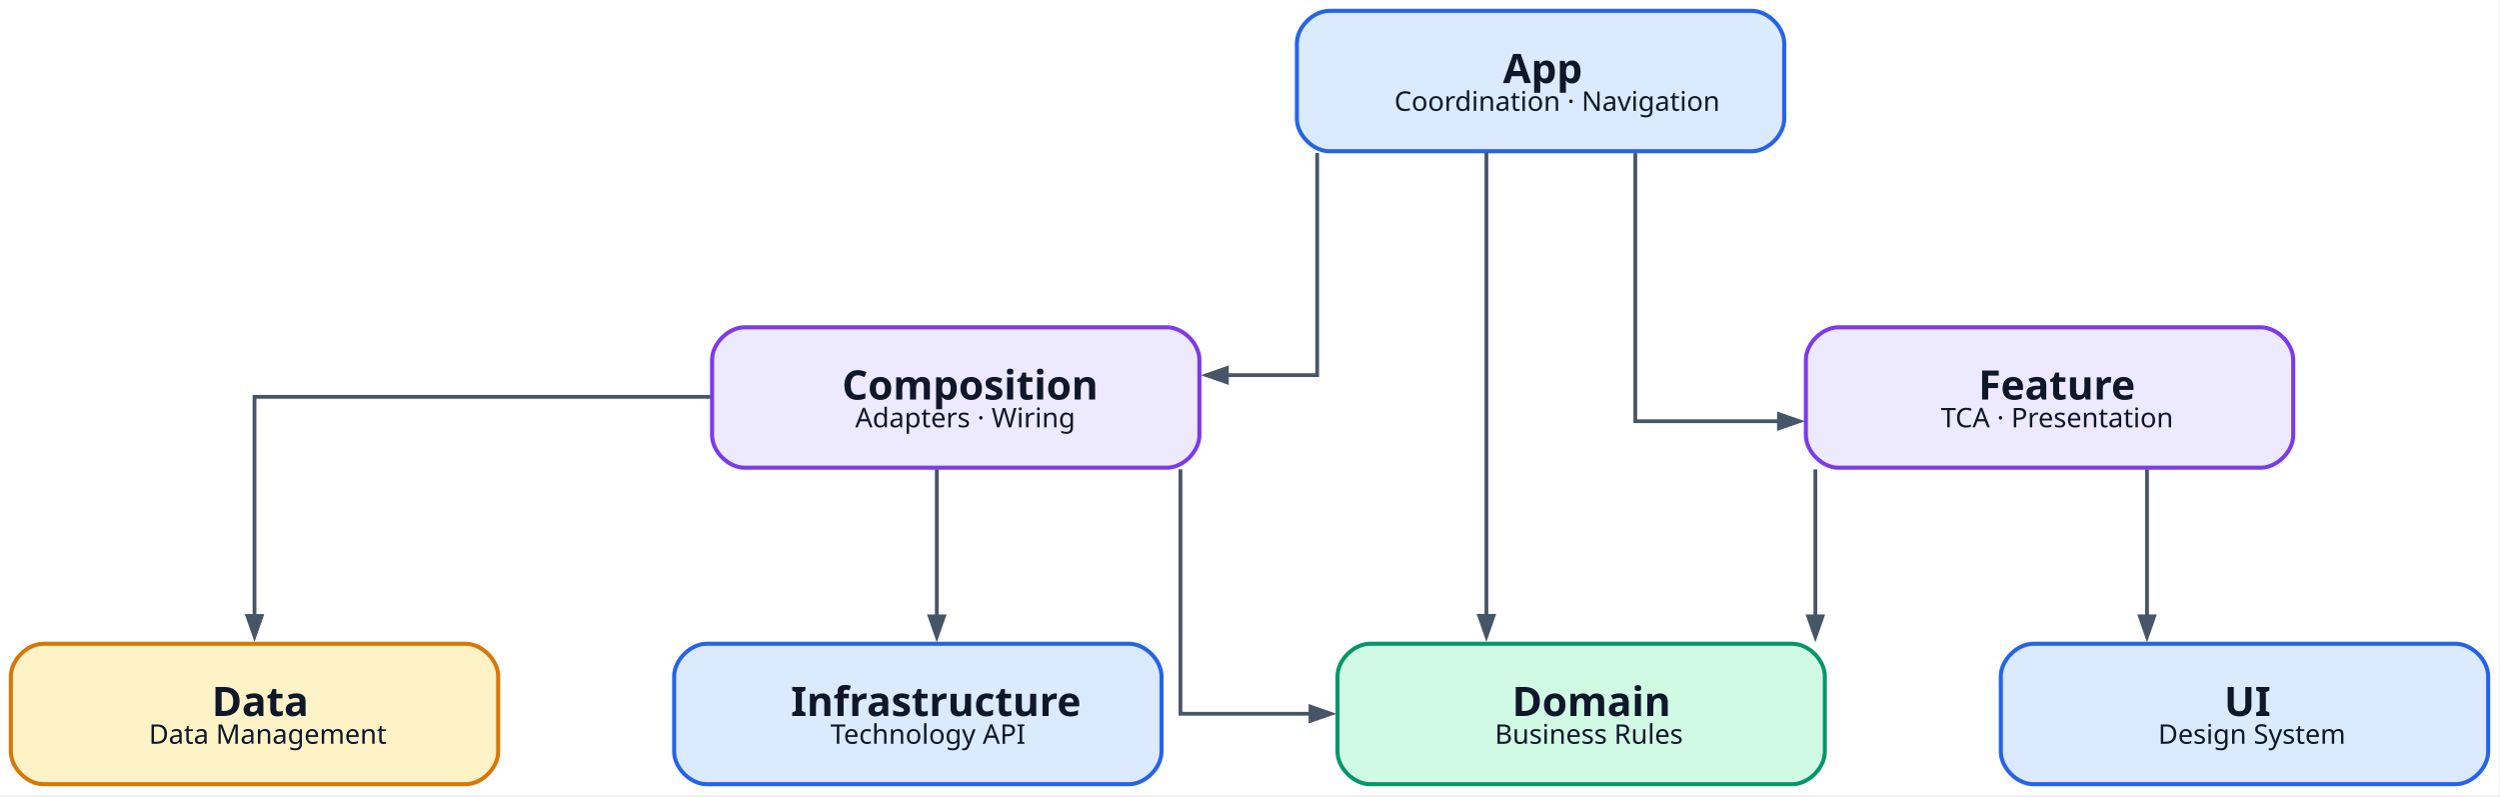
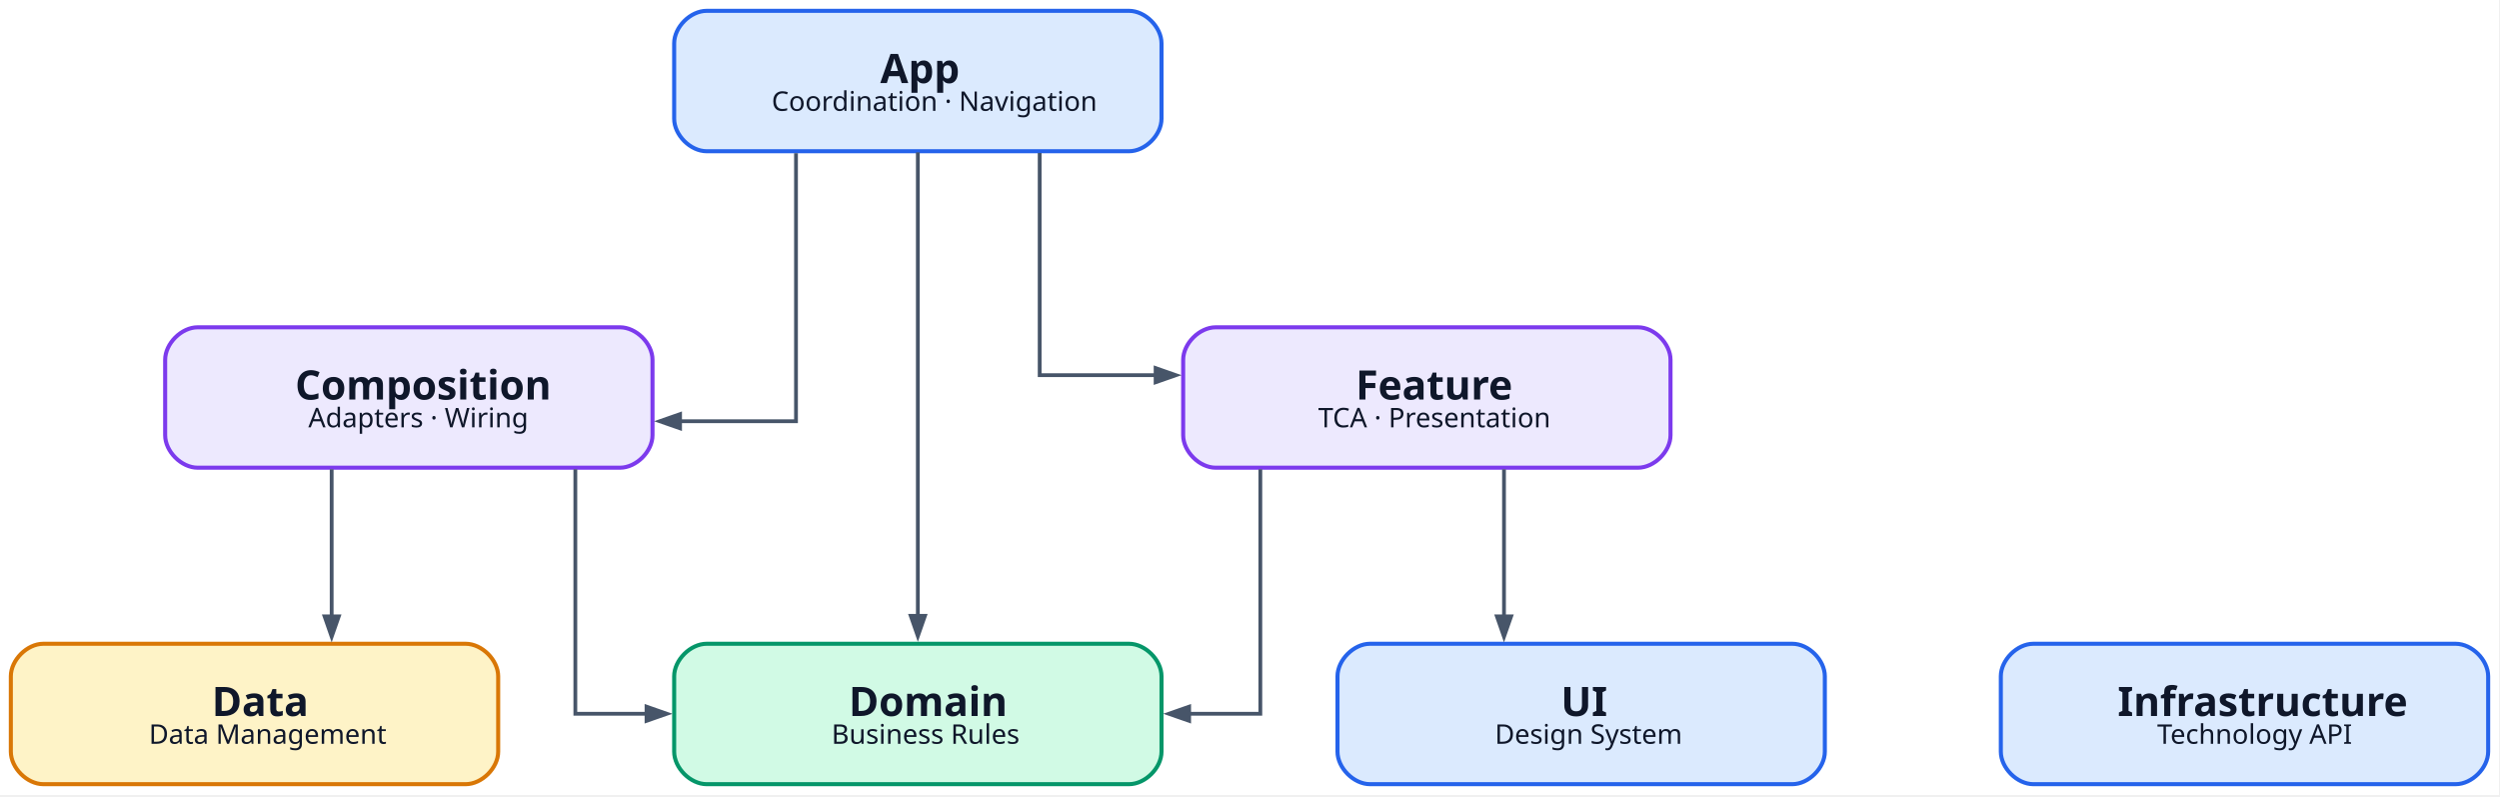
<svg xmlns="http://www.w3.org/2000/svg" width="923pt" height="294pt" viewBox="0.00 0.00 923.00 294.00">
  <g id="graph0" class="graph" transform="scale(1 1) rotate(0) translate(4 289.52)">
    <polygon fill="white" stroke="none" points="-4,4 -4,-289.52 919,-289.52 919,4 -4,4" />
    <g id="node1" class="node">
-       <path fill="#dbeafe" stroke="#2563eb" stroke-width="1.5" d="M643,-285.52C643,-285.52 487,-285.52 487,-285.52 481,-285.52 475,-279.52 475,-273.52 475,-273.52 475,-245.68 475,-245.68 475,-239.68 481,-233.68 487,-233.68 487,-233.68 643,-233.68 643,-233.68 649,-233.68 655,-239.68 655,-245.68 655,-245.68 655,-273.52 655,-273.52 655,-279.52 649,-285.52 643,-285.52" />
-       <text xml:space="preserve" text-anchor="start" x="551.12" y="-258.85" font-family="Apple SD Gothic Neo" font-weight="bold" font-size="15.00" fill="#0f172a">App</text>
-       <text xml:space="preserve" text-anchor="start" x="511" y="-248.6" font-family="Apple SD Gothic Neo" font-size="10.00" fill="#0f172a">Coordination · Navigation</text>
+       <path fill="#dbeafe" stroke="#2563eb" stroke-width="1.5" d="M413,-285.52C413,-285.52 257,-285.52 257,-285.52 251,-285.52 245,-279.52 245,-273.52 245,-273.52 245,-245.68 245,-245.68 245,-239.68 251,-233.68 257,-233.68 257,-233.68 413,-233.68 413,-233.68 419,-233.68 425,-239.68 425,-245.68 425,-245.68 425,-273.52 425,-273.52 425,-279.52 419,-285.52 413,-285.52" />
+       <text xml:space="preserve" text-anchor="start" x="321.12" y="-258.85" font-family="Apple SD Gothic Neo" font-weight="bold" font-size="15.00" fill="#0f172a">App</text>
+       <text xml:space="preserve" text-anchor="start" x="281" y="-248.6" font-family="Apple SD Gothic Neo" font-size="10.00" fill="#0f172a">Coordination · Navigation</text>
    </g>
    <g id="node2" class="node">
-       <path fill="#ede9fe" stroke="#7c3aed" stroke-width="1.5" d="M427,-168.68C427,-168.68 271,-168.68 271,-168.68 265,-168.68 259,-162.68 259,-156.68 259,-156.68 259,-128.84 259,-128.84 259,-122.84 265,-116.84 271,-116.84 271,-116.84 427,-116.84 427,-116.84 433,-116.84 439,-122.84 439,-128.84 439,-128.84 439,-156.68 439,-156.68 439,-162.68 433,-168.68 427,-168.68" />
-       <text xml:space="preserve" text-anchor="start" x="307" y="-142.01" font-family="Apple SD Gothic Neo" font-weight="bold" font-size="15.00" fill="#0f172a">Composition</text>
-       <text xml:space="preserve" text-anchor="start" x="311.88" y="-131.76" font-family="Apple SD Gothic Neo" font-size="10.00" fill="#0f172a">Adapters · Wiring</text>
+       <path fill="#ede9fe" stroke="#7c3aed" stroke-width="1.5" d="M225,-168.68C225,-168.68 69,-168.68 69,-168.68 63,-168.68 57,-162.68 57,-156.68 57,-156.68 57,-128.84 57,-128.84 57,-122.84 63,-116.84 69,-116.84 69,-116.84 225,-116.84 225,-116.84 231,-116.84 237,-122.84 237,-128.84 237,-128.84 237,-156.68 237,-156.68 237,-162.68 231,-168.68 225,-168.68" />
+       <text xml:space="preserve" text-anchor="start" x="105" y="-142.01" font-family="Apple SD Gothic Neo" font-weight="bold" font-size="15.00" fill="#0f172a">Composition</text>
+       <text xml:space="preserve" text-anchor="start" x="109.88" y="-131.76" font-family="Apple SD Gothic Neo" font-size="10.00" fill="#0f172a">Adapters · Wiring</text>
    </g>
    <g id="edge2" class="edge">
-       <path fill="none" stroke="#475569" stroke-width="1.4" d="M482.5,-233.03C482.5,-200.88 482.5,-151 482.5,-151 482.5,-151 449.14,-151 449.14,-151" />
-       <polygon fill="#475569" stroke="#475569" stroke-width="1.4" points="449.14,-148.38 441.64,-151 449.14,-153.63 449.14,-148.38" />
+       <path fill="none" stroke="#475569" stroke-width="1.4" d="M290,-232.96C290,-196.09 290,-134 290,-134 290,-134 247.18,-134 247.18,-134" />
+       <polygon fill="#475569" stroke="#475569" stroke-width="1.4" points="247.18,-131.38 239.68,-134 247.18,-136.63 247.18,-131.38" />
    </g>
    <g id="node3" class="node">
-       <path fill="#ede9fe" stroke="#7c3aed" stroke-width="1.5" d="M831,-168.68C831,-168.68 675,-168.68 675,-168.68 669,-168.68 663,-162.68 663,-156.68 663,-156.68 663,-128.84 663,-128.84 663,-122.84 669,-116.84 675,-116.84 675,-116.84 831,-116.84 831,-116.84 837,-116.84 843,-122.84 843,-128.84 843,-128.84 843,-156.68 843,-156.68 843,-162.68 837,-168.68 831,-168.68" />
-       <text xml:space="preserve" text-anchor="start" x="726.75" y="-142.01" font-family="Apple SD Gothic Neo" font-weight="bold" font-size="15.00" fill="#0f172a">Feature</text>
-       <text xml:space="preserve" text-anchor="start" x="712.88" y="-131.76" font-family="Apple SD Gothic Neo" font-size="10.00" fill="#0f172a">TCA · Presentation</text>
+       <path fill="#ede9fe" stroke="#7c3aed" stroke-width="1.5" d="M601,-168.68C601,-168.68 445,-168.68 445,-168.68 439,-168.68 433,-162.68 433,-156.68 433,-156.68 433,-128.84 433,-128.84 433,-122.84 439,-116.84 445,-116.84 445,-116.84 601,-116.84 601,-116.84 607,-116.84 613,-122.84 613,-128.84 613,-128.84 613,-156.68 613,-156.68 613,-162.68 607,-168.68 601,-168.68" />
+       <text xml:space="preserve" text-anchor="start" x="496.75" y="-142.01" font-family="Apple SD Gothic Neo" font-weight="bold" font-size="15.00" fill="#0f172a">Feature</text>
+       <text xml:space="preserve" text-anchor="start" x="482.88" y="-131.76" font-family="Apple SD Gothic Neo" font-size="10.00" fill="#0f172a">TCA · Presentation</text>
    </g>
    <g id="edge1" class="edge">
-       <path fill="none" stroke="#475569" stroke-width="1.4" d="M600,-232.96C600,-196.09 600,-134 600,-134 600,-134 653.05,-134 653.05,-134" />
-       <polygon fill="#475569" stroke="#475569" stroke-width="1.4" points="653.05,-136.63 660.55,-134 653.05,-131.38 653.05,-136.63" />
+       <path fill="none" stroke="#475569" stroke-width="1.4" d="M380,-233.03C380,-200.88 380,-151 380,-151 380,-151 422.82,-151 422.82,-151" />
+       <polygon fill="#475569" stroke="#475569" stroke-width="1.4" points="422.82,-153.63 430.32,-151 422.82,-148.38 422.82,-153.63" />
    </g>
    <g id="node4" class="node">
-       <path fill="#d1fae5" stroke="#059669" stroke-width="1.5" d="M658,-51.84C658,-51.84 502,-51.84 502,-51.84 496,-51.84 490,-45.84 490,-39.84 490,-39.84 490,-12 490,-12 490,-6 496,0 502,0 502,0 658,0 658,0 664,0 670,-6 670,-12 670,-12 670,-39.84 670,-39.84 670,-45.84 664,-51.84 658,-51.84" />
-       <text xml:space="preserve" text-anchor="start" x="554.5" y="-25.17" font-family="Apple SD Gothic Neo" font-weight="bold" font-size="15.00" fill="#0f172a">Domain</text>
-       <text xml:space="preserve" text-anchor="start" x="548.12" y="-14.92" font-family="Apple SD Gothic Neo" font-size="10.00" fill="#0f172a">Business Rules</text>
+       <path fill="#d1fae5" stroke="#059669" stroke-width="1.5" d="M413,-51.84C413,-51.84 257,-51.84 257,-51.84 251,-51.84 245,-45.84 245,-39.84 245,-39.84 245,-12 245,-12 245,-6 251,0 257,0 257,0 413,0 413,0 419,0 425,-6 425,-12 425,-12 425,-39.84 425,-39.84 425,-45.84 419,-51.84 413,-51.84" />
+       <text xml:space="preserve" text-anchor="start" x="309.5" y="-25.17" font-family="Apple SD Gothic Neo" font-weight="bold" font-size="15.00" fill="#0f172a">Domain</text>
+       <text xml:space="preserve" text-anchor="start" x="303.12" y="-14.92" font-family="Apple SD Gothic Neo" font-size="10.00" fill="#0f172a">Business Rules</text>
    </g>
    <g id="edge3" class="edge">
-       <path fill="none" stroke="#475569" stroke-width="1.4" d="M545,-233.25C545,-233.25 545,-62.15 545,-62.15" />
-       <polygon fill="#475569" stroke="#475569" stroke-width="1.4" points="547.63,-62.15 545,-54.65 542.38,-62.15 547.63,-62.15" />
+       <path fill="none" stroke="#475569" stroke-width="1.4" d="M335,-233.25C335,-233.25 335,-62.15 335,-62.15" />
+       <polygon fill="#475569" stroke="#475569" stroke-width="1.4" points="337.63,-62.15 335,-54.65 332.38,-62.15 337.63,-62.15" />
    </g>
    <g id="edge6" class="edge">
-       <path fill="none" stroke="#475569" stroke-width="1.4" d="M432,-116.27C432,-81.82 432,-26 432,-26 432,-26 480.03,-26 480.03,-26" />
-       <polygon fill="#475569" stroke="#475569" stroke-width="1.4" points="480.03,-28.63 487.53,-26 480.03,-23.38 480.03,-28.63" />
+       <path fill="none" stroke="#475569" stroke-width="1.4" d="M208.5,-116.27C208.5,-81.82 208.5,-26 208.5,-26 208.5,-26 234.79,-26 234.79,-26" />
+       <polygon fill="#475569" stroke="#475569" stroke-width="1.4" points="234.79,-28.63 242.29,-26 234.79,-23.38 234.79,-28.63" />
    </g>
    <g id="node5" class="node">
      <path fill="#fef3c7" stroke="#d97706" stroke-width="1.5" d="M168,-51.84C168,-51.84 12,-51.84 12,-51.84 6,-51.84 0,-45.84 0,-39.84 0,-39.84 0,-12 0,-12 0,-6 6,0 12,0 12,0 168,0 168,0 174,0 180,-6 180,-12 180,-12 180,-39.84 180,-39.84 180,-45.84 174,-51.84 168,-51.84" />
      <text xml:space="preserve" text-anchor="start" x="74.25" y="-25.17" font-family="Apple SD Gothic Neo" font-weight="bold" font-size="15.00" fill="#0f172a">Data</text>
      <text xml:space="preserve" text-anchor="start" x="51" y="-14.92" font-family="Apple SD Gothic Neo" font-size="10.00" fill="#0f172a">Data Management</text>
    </g>
    <g id="edge7" class="edge">
-       <path fill="none" stroke="#475569" stroke-width="1.4" d="M258.41,-143C183.73,-143 90,-143 90,-143 90,-143 90,-62.11 90,-62.11" />
-       <polygon fill="#475569" stroke="#475569" stroke-width="1.4" points="92.63,-62.11 90,-54.61 87.38,-62.11 92.63,-62.11" />
+       <path fill="none" stroke="#475569" stroke-width="1.4" d="M118.5,-116.25C118.5,-116.25 118.5,-61.95 118.5,-61.95" />
+       <polygon fill="#475569" stroke="#475569" stroke-width="1.4" points="121.13,-61.95 118.5,-54.45 115.88,-61.95 121.13,-61.95" />
+     </g>
+     <g id="edge4" class="edge">
+       <path fill="none" stroke="#475569" stroke-width="1.4" d="M461.5,-116.27C461.5,-81.82 461.5,-26 461.5,-26 461.5,-26 435.21,-26 435.21,-26" />
+       <polygon fill="#475569" stroke="#475569" stroke-width="1.4" points="435.21,-23.38 427.71,-26 435.21,-28.63 435.21,-23.38" />
+     </g>
+     <g id="node7" class="node">
+       <path fill="#dbeafe" stroke="#2563eb" stroke-width="1.5" d="M658,-51.84C658,-51.84 502,-51.84 502,-51.84 496,-51.84 490,-45.84 490,-39.84 490,-39.84 490,-12 490,-12 490,-6 496,0 502,0 502,0 658,0 658,0 664,0 670,-6 670,-12 670,-12 670,-39.84 670,-39.84 670,-45.84 664,-51.84 658,-51.84" />
+       <text xml:space="preserve" text-anchor="start" x="572.5" y="-25.17" font-family="Apple SD Gothic Neo" font-weight="bold" font-size="15.00" fill="#0f172a">UI</text>
+       <text xml:space="preserve" text-anchor="start" x="548.12" y="-14.92" font-family="Apple SD Gothic Neo" font-size="10.00" fill="#0f172a">Design System</text>
+     </g>
+     <g id="edge5" class="edge">
+       <path fill="none" stroke="#475569" stroke-width="1.4" d="M551.5,-116.25C551.5,-116.25 551.5,-61.95 551.5,-61.95" />
+       <polygon fill="#475569" stroke="#475569" stroke-width="1.4" points="554.13,-61.95 551.5,-54.45 548.88,-61.95 554.13,-61.95" />
    </g>
    <g id="node6" class="node">
-       <path fill="#dbeafe" stroke="#2563eb" stroke-width="1.5" d="M413,-51.84C413,-51.84 257,-51.84 257,-51.84 251,-51.84 245,-45.84 245,-39.84 245,-39.84 245,-12 245,-12 245,-6 251,0 257,0 257,0 413,0 413,0 419,0 425,-6 425,-12 425,-12 425,-39.84 425,-39.84 425,-45.84 419,-51.84 413,-51.84" />
-       <text xml:space="preserve" text-anchor="start" x="288.12" y="-25.17" font-family="Apple SD Gothic Neo" font-weight="bold" font-size="15.00" fill="#0f172a">Infrastructure</text>
-       <text xml:space="preserve" text-anchor="start" x="302.75" y="-14.92" font-family="Apple SD Gothic Neo" font-size="10.00" fill="#0f172a">Technology API</text>
-     </g>
-     <g id="edge8" class="edge">
-       <path fill="none" stroke="#475569" stroke-width="1.4" d="M342,-116.25C342,-116.25 342,-61.95 342,-61.95" />
-       <polygon fill="#475569" stroke="#475569" stroke-width="1.4" points="344.63,-61.95 342,-54.45 339.38,-61.95 344.63,-61.95" />
-     </g>
-     <g id="edge4" class="edge">
-       <path fill="none" stroke="#475569" stroke-width="1.4" d="M666.5,-116.25C666.5,-116.25 666.5,-61.95 666.5,-61.95" />
-       <polygon fill="#475569" stroke="#475569" stroke-width="1.4" points="669.13,-61.95 666.5,-54.45 663.88,-61.95 669.13,-61.95" />
-     </g>
-     <g id="node7" class="node">
      <path fill="#dbeafe" stroke="#2563eb" stroke-width="1.5" d="M903,-51.84C903,-51.84 747,-51.84 747,-51.84 741,-51.84 735,-45.84 735,-39.84 735,-39.84 735,-12 735,-12 735,-6 741,0 747,0 747,0 903,0 903,0 909,0 915,-6 915,-12 915,-12 915,-39.84 915,-39.84 915,-45.84 909,-51.84 903,-51.84" />
-       <text xml:space="preserve" text-anchor="start" x="817.5" y="-25.17" font-family="Apple SD Gothic Neo" font-weight="bold" font-size="15.00" fill="#0f172a">UI</text>
-       <text xml:space="preserve" text-anchor="start" x="793.12" y="-14.92" font-family="Apple SD Gothic Neo" font-size="10.00" fill="#0f172a">Design System</text>
-     </g>
-     <g id="edge5" class="edge">
-       <path fill="none" stroke="#475569" stroke-width="1.4" d="M789,-116.25C789,-116.25 789,-61.95 789,-61.95" />
-       <polygon fill="#475569" stroke="#475569" stroke-width="1.4" points="791.63,-61.95 789,-54.45 786.38,-61.95 791.63,-61.95" />
+       <text xml:space="preserve" text-anchor="start" x="778.12" y="-25.17" font-family="Apple SD Gothic Neo" font-weight="bold" font-size="15.00" fill="#0f172a">Infrastructure</text>
+       <text xml:space="preserve" text-anchor="start" x="792.75" y="-14.92" font-family="Apple SD Gothic Neo" font-size="10.00" fill="#0f172a">Technology API</text>
    </g>
  </g>
</svg>
